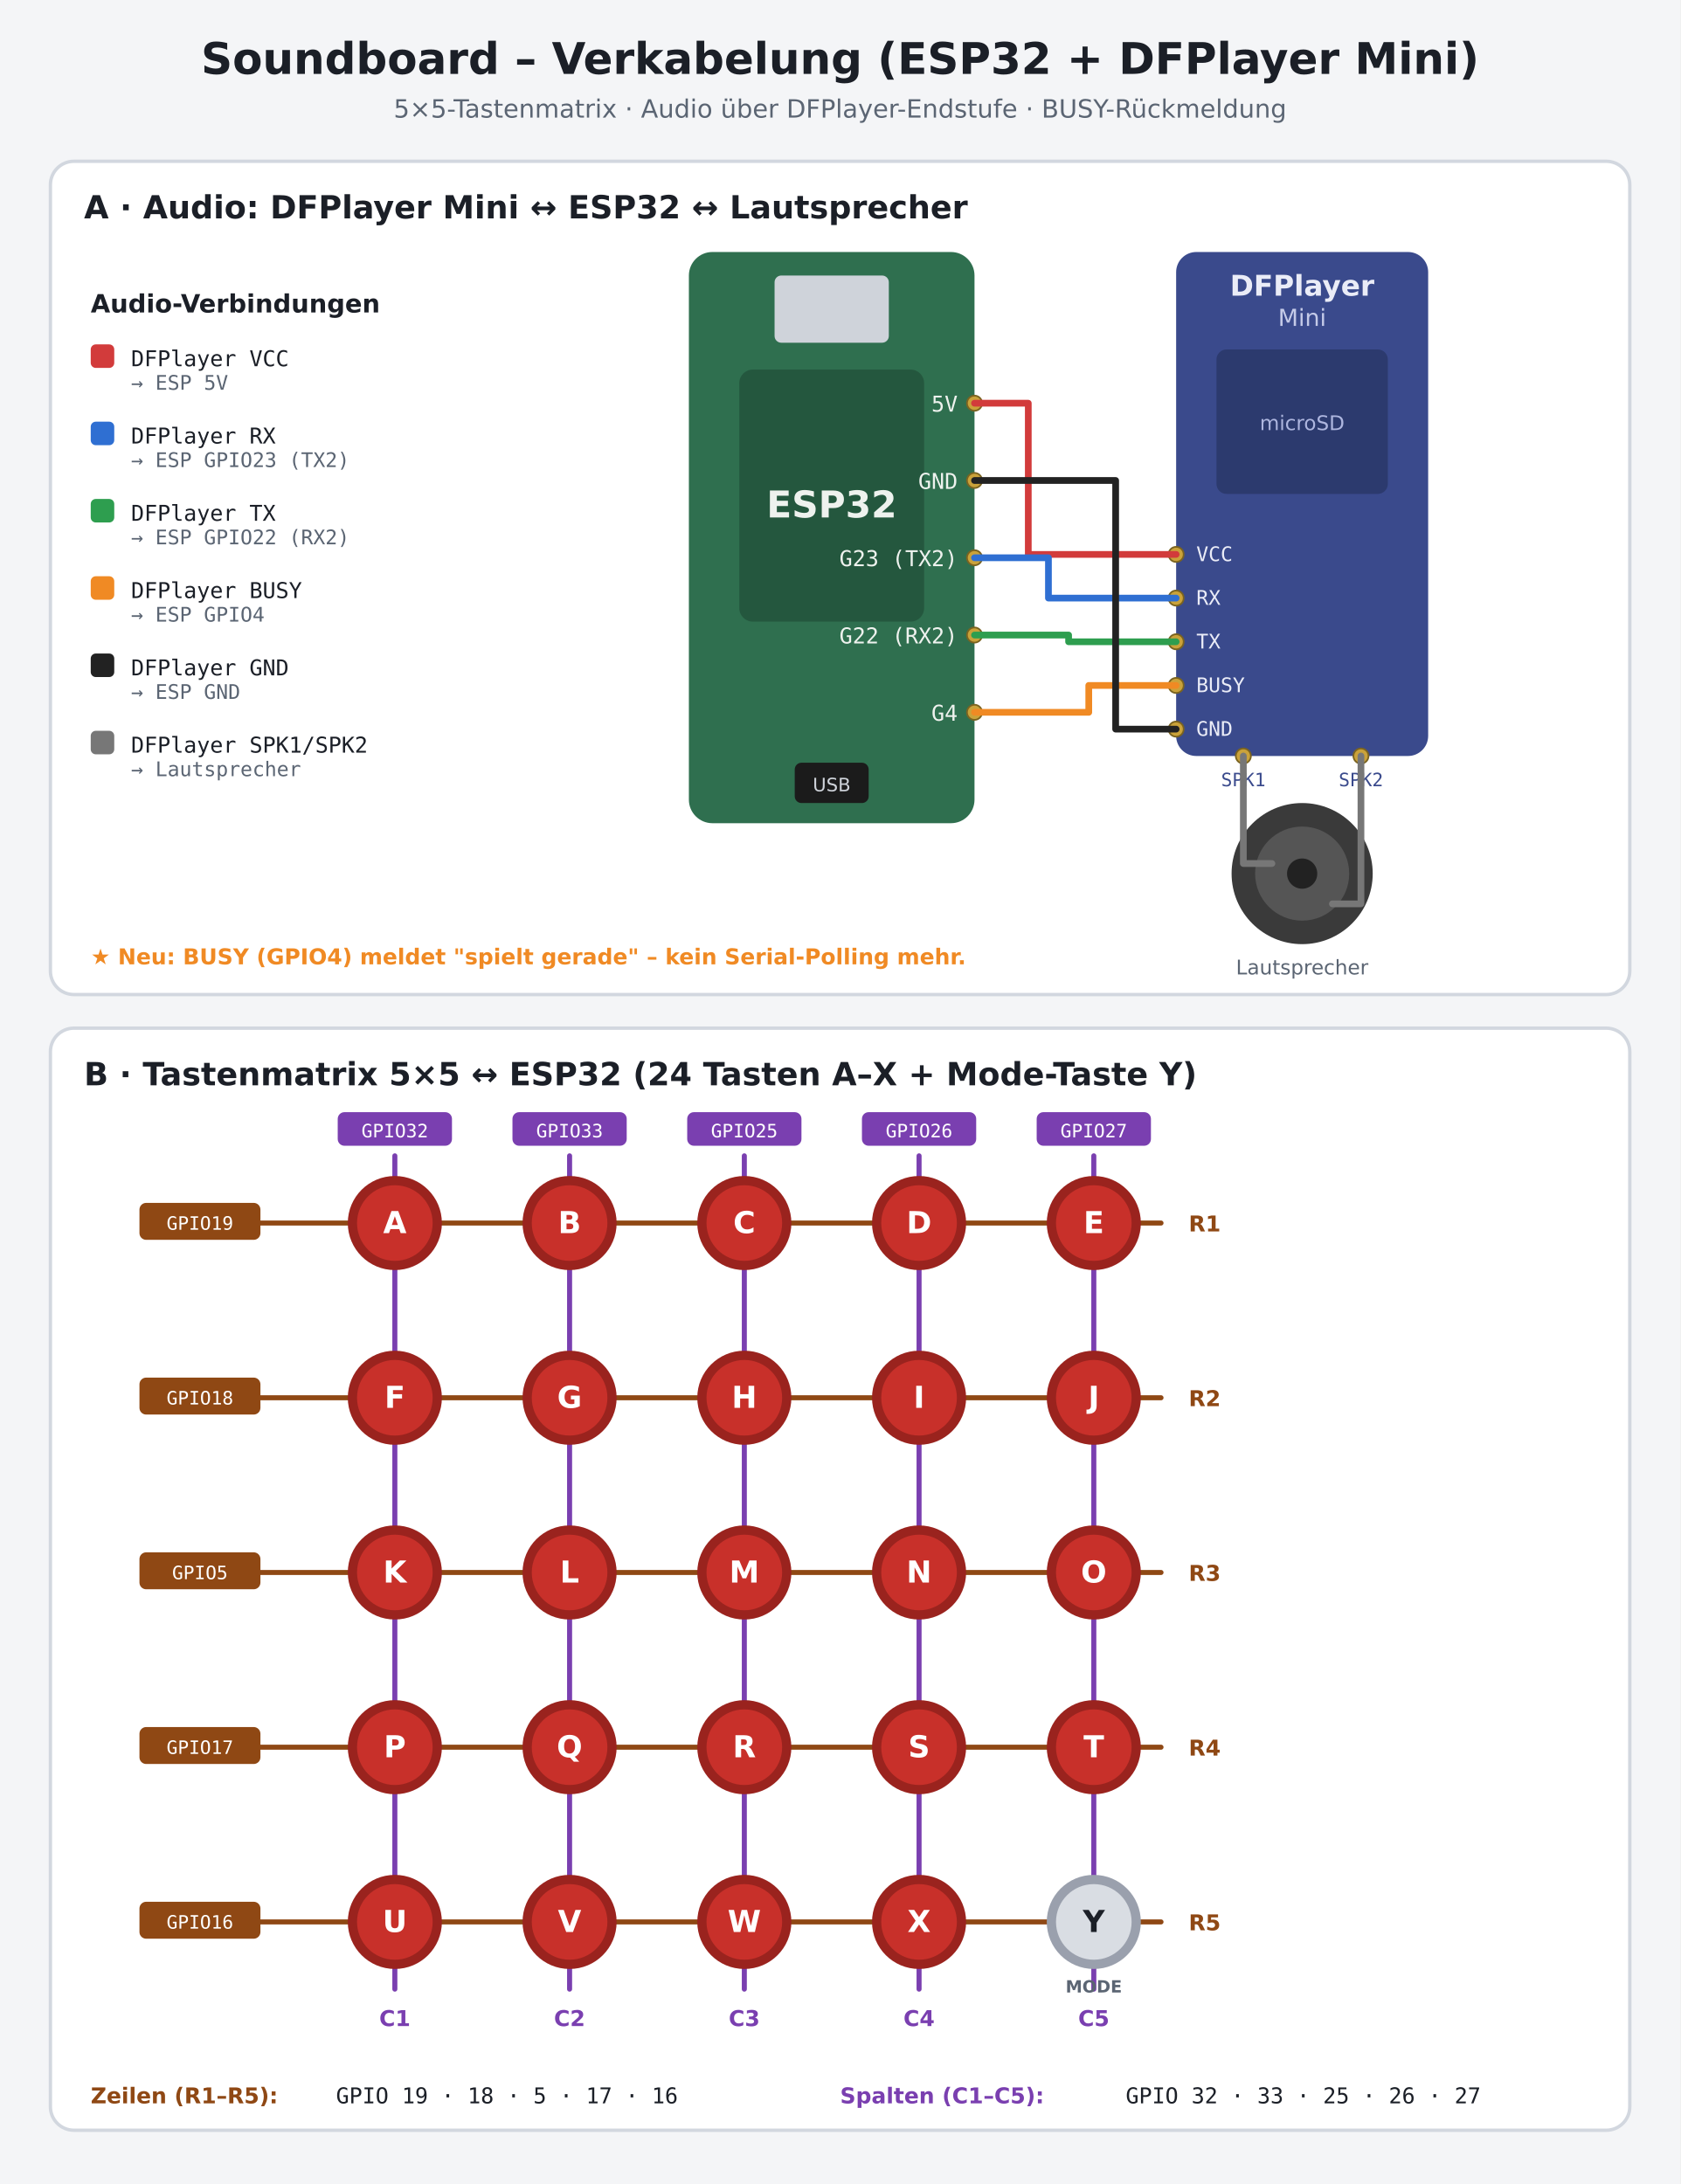
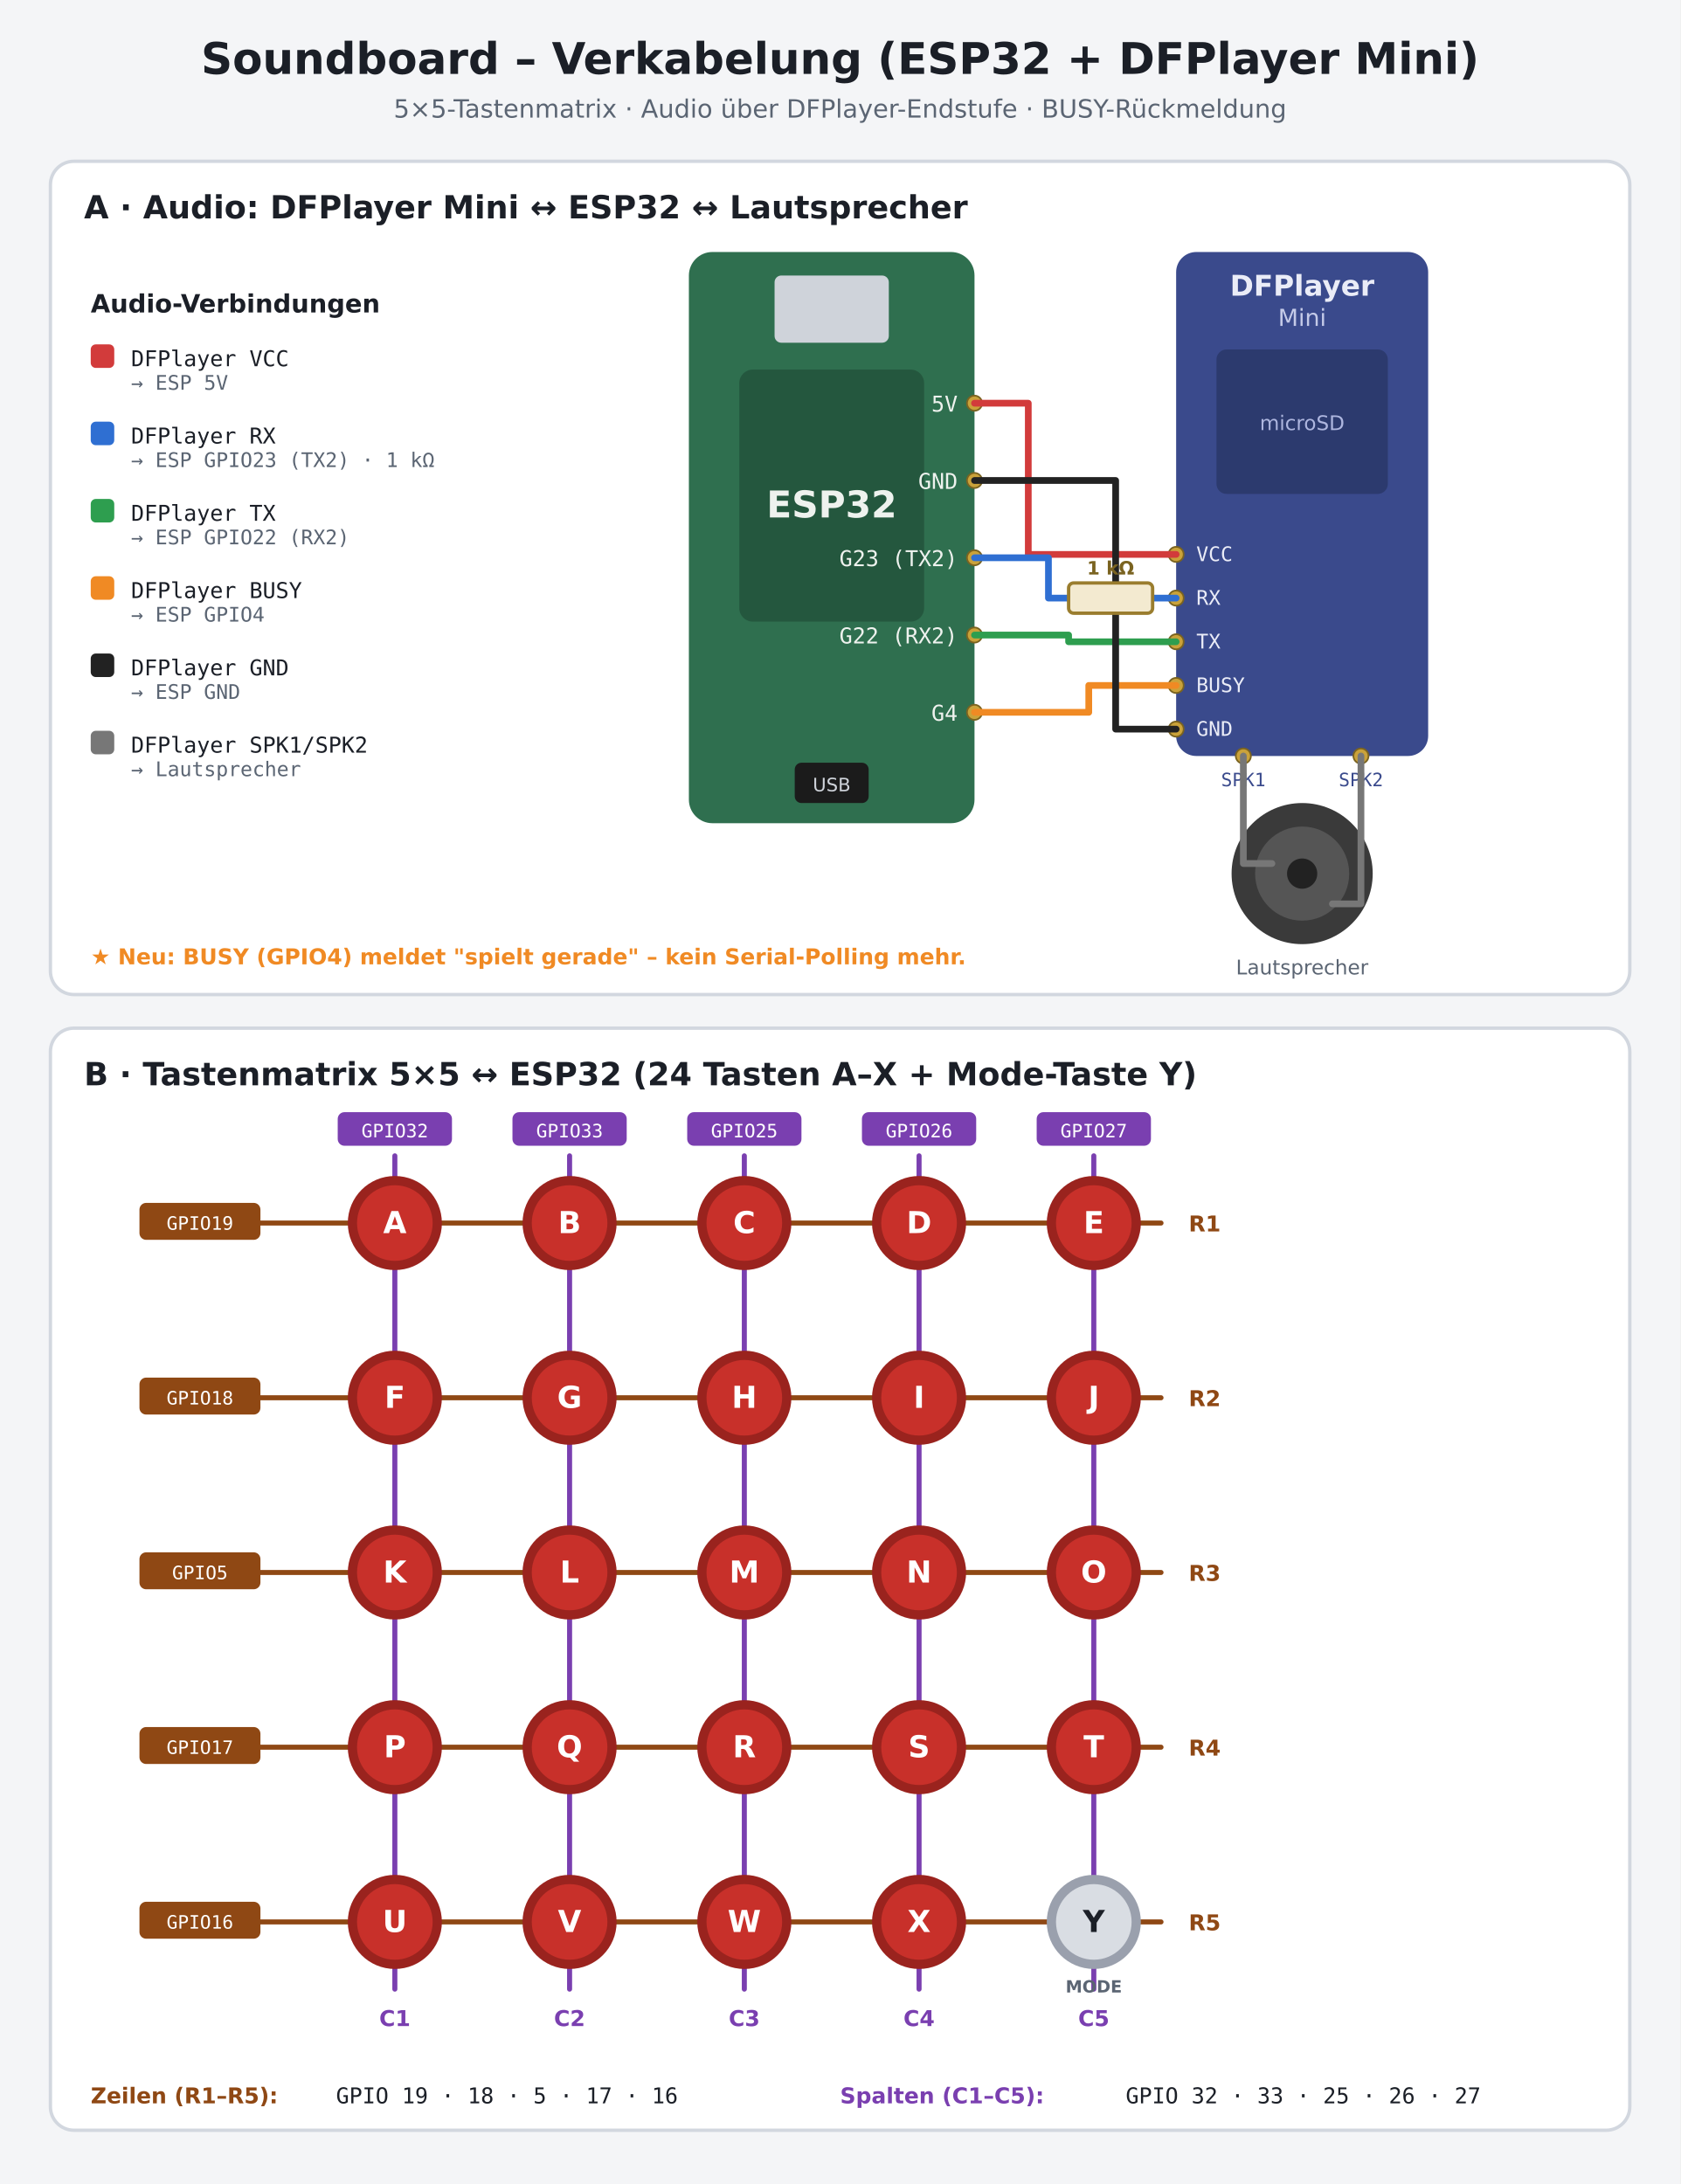
<svg xmlns="http://www.w3.org/2000/svg" width="1000" height="1300" viewBox="0 0 1000 1300">
  <rect x="0" y="0" width="1000" height="1300" rx="0" fill="#f4f5f7" opacity="1" />
  <text x="500.0" y="44" font-family="DejaVu Sans" font-size="26" fill="#1b1f27" text-anchor="middle" font-weight="bold">Soundboard – Verkabelung (ESP32 + DFPlayer Mini)</text>
  <text x="500.0" y="70" font-family="DejaVu Sans" font-size="15" fill="#5b6573" text-anchor="middle" font-weight="normal">5×5-Tastenmatrix · Audio über DFPlayer-Endstufe · BUSY-Rückmeldung</text>
  <rect x="30" y="96" width="940" height="496" rx="14" fill="#ffffff" opacity="1" stroke="#d2d7df" stroke-width="2" />
  <text x="50" y="130" font-family="DejaVu Sans" font-size="19" fill="#1b1f27" text-anchor="start" font-weight="bold">A · Audio: DFPlayer Mini ↔ ESP32 ↔ Lautsprecher</text>
  <rect x="410" y="150" width="170" height="340" rx="14" fill="#2f6f4f" opacity="1" />
  <rect x="461.0" y="164" width="68" height="40" rx="4" fill="#cfd3da" opacity="1" />
  <rect x="440" y="220" width="110" height="150" rx="8" fill="#24573e" opacity="1" />
  <text x="495.0" y="308" font-family="DejaVu Sans" font-size="22" fill="#eef2ee" text-anchor="middle" font-weight="bold">ESP32</text>
  <rect x="473.0" y="454" width="44" height="24" rx="4" fill="#1b1b1b" opacity="1" />
  <text x="495.0" y="471" font-family="DejaVu Sans" font-size="11" fill="#cfd3da" text-anchor="middle" font-weight="normal">USB</text>
  <circle cx="580" cy="240" r="4.5" fill="#caa23a" stroke="#7a6320" stroke-width="1" />
  <text x="570" y="245" font-family="DejaVu Sans Mono" font-size="13" fill="#eef2ee" text-anchor="end" font-weight="normal">5V</text>
  <circle cx="580" cy="286" r="4.5" fill="#caa23a" stroke="#7a6320" stroke-width="1" />
  <text x="570" y="291" font-family="DejaVu Sans Mono" font-size="13" fill="#eef2ee" text-anchor="end" font-weight="normal">GND</text>
  <circle cx="580" cy="332" r="4.5" fill="#caa23a" stroke="#7a6320" stroke-width="1" />
  <text x="570" y="337" font-family="DejaVu Sans Mono" font-size="13" fill="#eef2ee" text-anchor="end" font-weight="normal">G23 (TX2)</text>
  <circle cx="580" cy="378" r="4.5" fill="#caa23a" stroke="#7a6320" stroke-width="1" />
  <text x="570" y="383" font-family="DejaVu Sans Mono" font-size="13" fill="#eef2ee" text-anchor="end" font-weight="normal">G22 (RX2)</text>
  <circle cx="580" cy="424" r="4.5" fill="#caa23a" stroke="#7a6320" stroke-width="1" />
  <text x="570" y="429" font-family="DejaVu Sans Mono" font-size="13" fill="#eef2ee" text-anchor="end" font-weight="normal">G4</text>
  <rect x="700" y="150" width="150" height="300" rx="12" fill="#3a4a8c" opacity="1" />
  <text x="775.0" y="176" font-family="DejaVu Sans" font-size="17" fill="#eaecf7" text-anchor="middle" font-weight="bold">DFPlayer</text>
  <text x="775.0" y="194" font-family="DejaVu Sans" font-size="14" fill="#c4cae8" text-anchor="middle" font-weight="normal">Mini</text>
  <rect x="724" y="208" width="102" height="86" rx="6" fill="#2c3a6e" opacity="1" />
  <text x="775.0" y="256" font-family="DejaVu Sans" font-size="12" fill="#aeb6df" text-anchor="middle" font-weight="normal">microSD</text>
  <circle cx="700" cy="330" r="4.5" fill="#caa23a" stroke="#7a6320" stroke-width="1" />
  <text x="712" y="334" font-family="DejaVu Sans Mono" font-size="12" fill="#eaecf7" text-anchor="start" font-weight="normal">VCC</text>
  <circle cx="700" cy="356" r="4.5" fill="#caa23a" stroke="#7a6320" stroke-width="1" />
  <text x="712" y="360" font-family="DejaVu Sans Mono" font-size="12" fill="#eaecf7" text-anchor="start" font-weight="normal">RX</text>
  <circle cx="700" cy="382" r="4.5" fill="#caa23a" stroke="#7a6320" stroke-width="1" />
  <text x="712" y="386" font-family="DejaVu Sans Mono" font-size="12" fill="#eaecf7" text-anchor="start" font-weight="normal">TX</text>
  <circle cx="700" cy="408" r="4.5" fill="#caa23a" stroke="#7a6320" stroke-width="1" />
  <text x="712" y="412" font-family="DejaVu Sans Mono" font-size="12" fill="#eaecf7" text-anchor="start" font-weight="normal">BUSY</text>
  <circle cx="700" cy="434" r="4.5" fill="#caa23a" stroke="#7a6320" stroke-width="1" />
  <text x="712" y="438" font-family="DejaVu Sans Mono" font-size="12" fill="#eaecf7" text-anchor="start" font-weight="normal">GND</text>
  <circle cx="740" cy="450" r="4.5" fill="#caa23a" stroke="#7a6320" stroke-width="1" />
  <text x="740" y="468" font-family="DejaVu Sans Mono" font-size="11" fill="#3a4a8c" text-anchor="middle" font-weight="normal">SPK1</text>
  <circle cx="810" cy="450" r="4.5" fill="#caa23a" stroke="#7a6320" stroke-width="1" />
  <text x="810" y="468" font-family="DejaVu Sans Mono" font-size="11" fill="#3a4a8c" text-anchor="middle" font-weight="normal">SPK2</text>
  <circle cx="775.0" cy="520" r="42" fill="#3a3a3a" />
  <circle cx="775.0" cy="520" r="28" fill="#555" />
  <circle cx="775.0" cy="520" r="9" fill="#222" />
  <text x="775.0" y="580" font-family="DejaVu Sans" font-size="12" fill="#5b6573" text-anchor="middle" font-weight="normal">Lautsprecher</text>
  <path d="M 580,240 L 612,240 L 612,330 L 700,330" fill="none" stroke="#d23b3b" stroke-width="4" stroke-linecap="round" stroke-linejoin="round" />
  <path d="M 580,332 L 624,332 L 624,356 L 700,356" fill="none" stroke="#2f6fd2" stroke-width="4" stroke-linecap="round" stroke-linejoin="round" />
  <path d="M 580,378 L 636,378 L 636,382 L 700,382" fill="none" stroke="#2e9e4f" stroke-width="4" stroke-linecap="round" stroke-linejoin="round" />
  <path d="M 580,424 L 648,424 L 648,408 L 700,408" fill="none" stroke="#f08a24" stroke-width="4" stroke-linecap="round" stroke-linejoin="round" />
  <path d="M 580,286 L 664,286 L 664,434 L 700,434" fill="none" stroke="#222222" stroke-width="4" stroke-linecap="round" stroke-linejoin="round" />
+   <rect x="636" y="347" width="50" height="18" rx="3" fill="#f3ead0" stroke="#9a7d2e" stroke-width="2" />
+   <text x="661" y="342" font-family="DejaVu Sans" font-size="11" fill="#7a6320" text-anchor="middle" font-weight="bold">1 kΩ</text>
  <path d="M 740,450 L 740,514 L 757.0,514" fill="none" stroke="#777777" stroke-width="4" stroke-linecap="round" stroke-linejoin="round" />
  <path d="M 810,450 L 810,538 L 793.0,538" fill="none" stroke="#777777" stroke-width="4" stroke-linecap="round" stroke-linejoin="round" />
  <text x="54" y="186" font-family="DejaVu Sans" font-size="15" fill="#1b1f27" text-anchor="start" font-weight="bold">Audio-Verbindungen</text>
  <rect x="54" y="205" width="14" height="14" rx="3" fill="#d23b3b" />
  <text x="78" y="218" font-family="DejaVu Sans Mono" font-size="13" fill="#1b1f27" text-anchor="start" font-weight="normal">DFPlayer VCC</text>
  <text x="78" y="232" font-family="DejaVu Sans Mono" font-size="12" fill="#5b6573" text-anchor="start" font-weight="normal">→ ESP 5V</text>
  <rect x="54" y="251" width="14" height="14" rx="3" fill="#2f6fd2" />
  <text x="78" y="264" font-family="DejaVu Sans Mono" font-size="13" fill="#1b1f27" text-anchor="start" font-weight="normal">DFPlayer RX</text>
-   <text x="78" y="278" font-family="DejaVu Sans Mono" font-size="12" fill="#5b6573" text-anchor="start" font-weight="normal">→ ESP GPIO23 (TX2)</text>
+   <text x="78" y="278" font-family="DejaVu Sans Mono" font-size="12" fill="#5b6573" text-anchor="start" font-weight="normal">→ ESP GPIO23 (TX2) · 1 kΩ</text>
  <rect x="54" y="297" width="14" height="14" rx="3" fill="#2e9e4f" />
  <text x="78" y="310" font-family="DejaVu Sans Mono" font-size="13" fill="#1b1f27" text-anchor="start" font-weight="normal">DFPlayer TX</text>
  <text x="78" y="324" font-family="DejaVu Sans Mono" font-size="12" fill="#5b6573" text-anchor="start" font-weight="normal">→ ESP GPIO22 (RX2)</text>
  <rect x="54" y="343" width="14" height="14" rx="3" fill="#f08a24" />
  <text x="78" y="356" font-family="DejaVu Sans Mono" font-size="13" fill="#1b1f27" text-anchor="start" font-weight="normal">DFPlayer BUSY</text>
  <text x="78" y="370" font-family="DejaVu Sans Mono" font-size="12" fill="#5b6573" text-anchor="start" font-weight="normal">→ ESP GPIO4</text>
  <rect x="54" y="389" width="14" height="14" rx="3" fill="#222222" />
  <text x="78" y="402" font-family="DejaVu Sans Mono" font-size="13" fill="#1b1f27" text-anchor="start" font-weight="normal">DFPlayer GND</text>
  <text x="78" y="416" font-family="DejaVu Sans Mono" font-size="12" fill="#5b6573" text-anchor="start" font-weight="normal">→ ESP GND</text>
  <rect x="54" y="435" width="14" height="14" rx="3" fill="#777777" />
  <text x="78" y="448" font-family="DejaVu Sans Mono" font-size="13" fill="#1b1f27" text-anchor="start" font-weight="normal">DFPlayer SPK1/SPK2</text>
  <text x="78" y="462" font-family="DejaVu Sans Mono" font-size="12" fill="#5b6573" text-anchor="start" font-weight="normal">→ Lautsprecher</text>
  <text x="54" y="574" font-family="DejaVu Sans" font-size="13" fill="#f08a24" text-anchor="start" font-weight="bold">★ Neu: BUSY (GPIO4) meldet "spielt gerade" – kein Serial-Polling mehr.</text>
  <rect x="30" y="612" width="940" height="656" rx="14" fill="#ffffff" opacity="1" stroke="#d2d7df" stroke-width="2" />
  <text x="50" y="646" font-family="DejaVu Sans" font-size="19" fill="#1b1f27" text-anchor="start" font-weight="bold">B · Tastenmatrix 5×5 ↔ ESP32 (24 Tasten A–X + Mode-Taste Y)</text>
  <path d="M 235,688 L 235,1184" fill="none" stroke="#7a3fb0" stroke-width="3" stroke-linecap="round" stroke-linejoin="round" />
  <rect x="201" y="662" width="68" height="20" rx="4" fill="#7a3fb0" />
  <text x="235" y="677" font-family="DejaVu Sans Mono" font-size="11" fill="#fff" text-anchor="middle" font-weight="normal">GPIO32</text>
  <text x="235" y="1206" font-family="DejaVu Sans" font-size="13" fill="#7a3fb0" text-anchor="middle" font-weight="bold">C1</text>
  <path d="M 339,688 L 339,1184" fill="none" stroke="#7a3fb0" stroke-width="3" stroke-linecap="round" stroke-linejoin="round" />
  <rect x="305" y="662" width="68" height="20" rx="4" fill="#7a3fb0" />
  <text x="339" y="677" font-family="DejaVu Sans Mono" font-size="11" fill="#fff" text-anchor="middle" font-weight="normal">GPIO33</text>
  <text x="339" y="1206" font-family="DejaVu Sans" font-size="13" fill="#7a3fb0" text-anchor="middle" font-weight="bold">C2</text>
  <path d="M 443,688 L 443,1184" fill="none" stroke="#7a3fb0" stroke-width="3" stroke-linecap="round" stroke-linejoin="round" />
  <rect x="409" y="662" width="68" height="20" rx="4" fill="#7a3fb0" />
  <text x="443" y="677" font-family="DejaVu Sans Mono" font-size="11" fill="#fff" text-anchor="middle" font-weight="normal">GPIO25</text>
  <text x="443" y="1206" font-family="DejaVu Sans" font-size="13" fill="#7a3fb0" text-anchor="middle" font-weight="bold">C3</text>
  <path d="M 547,688 L 547,1184" fill="none" stroke="#7a3fb0" stroke-width="3" stroke-linecap="round" stroke-linejoin="round" />
  <rect x="513" y="662" width="68" height="20" rx="4" fill="#7a3fb0" />
  <text x="547" y="677" font-family="DejaVu Sans Mono" font-size="11" fill="#fff" text-anchor="middle" font-weight="normal">GPIO26</text>
  <text x="547" y="1206" font-family="DejaVu Sans" font-size="13" fill="#7a3fb0" text-anchor="middle" font-weight="bold">C4</text>
  <path d="M 651,688 L 651,1184" fill="none" stroke="#7a3fb0" stroke-width="3" stroke-linecap="round" stroke-linejoin="round" />
  <rect x="617" y="662" width="68" height="20" rx="4" fill="#7a3fb0" />
  <text x="651" y="677" font-family="DejaVu Sans Mono" font-size="11" fill="#fff" text-anchor="middle" font-weight="normal">GPIO27</text>
  <text x="651" y="1206" font-family="DejaVu Sans" font-size="13" fill="#7a3fb0" text-anchor="middle" font-weight="bold">C5</text>
  <path d="M 155,728 L 691,728" fill="none" stroke="#8f4814" stroke-width="3" stroke-linecap="round" stroke-linejoin="round" />
  <rect x="83" y="716" width="72" height="22" rx="4" fill="#8f4814" />
  <text x="119" y="732" font-family="DejaVu Sans Mono" font-size="11" fill="#fff" text-anchor="middle" font-weight="normal">GPIO19</text>
  <text x="717" y="733" font-family="DejaVu Sans" font-size="13" fill="#8f4814" text-anchor="middle" font-weight="bold">R1</text>
  <path d="M 155,832 L 691,832" fill="none" stroke="#8f4814" stroke-width="3" stroke-linecap="round" stroke-linejoin="round" />
  <rect x="83" y="820" width="72" height="22" rx="4" fill="#8f4814" />
  <text x="119" y="836" font-family="DejaVu Sans Mono" font-size="11" fill="#fff" text-anchor="middle" font-weight="normal">GPIO18</text>
  <text x="717" y="837" font-family="DejaVu Sans" font-size="13" fill="#8f4814" text-anchor="middle" font-weight="bold">R2</text>
  <path d="M 155,936 L 691,936" fill="none" stroke="#8f4814" stroke-width="3" stroke-linecap="round" stroke-linejoin="round" />
  <rect x="83" y="924" width="72" height="22" rx="4" fill="#8f4814" />
  <text x="119" y="940" font-family="DejaVu Sans Mono" font-size="11" fill="#fff" text-anchor="middle" font-weight="normal">GPIO5</text>
  <text x="717" y="941" font-family="DejaVu Sans" font-size="13" fill="#8f4814" text-anchor="middle" font-weight="bold">R3</text>
  <path d="M 155,1040 L 691,1040" fill="none" stroke="#8f4814" stroke-width="3" stroke-linecap="round" stroke-linejoin="round" />
  <rect x="83" y="1028" width="72" height="22" rx="4" fill="#8f4814" />
  <text x="119" y="1044" font-family="DejaVu Sans Mono" font-size="11" fill="#fff" text-anchor="middle" font-weight="normal">GPIO17</text>
  <text x="717" y="1045" font-family="DejaVu Sans" font-size="13" fill="#8f4814" text-anchor="middle" font-weight="bold">R4</text>
  <path d="M 155,1144 L 691,1144" fill="none" stroke="#8f4814" stroke-width="3" stroke-linecap="round" stroke-linejoin="round" />
  <rect x="83" y="1132" width="72" height="22" rx="4" fill="#8f4814" />
  <text x="119" y="1148" font-family="DejaVu Sans Mono" font-size="11" fill="#fff" text-anchor="middle" font-weight="normal">GPIO16</text>
  <text x="717" y="1149" font-family="DejaVu Sans" font-size="13" fill="#8f4814" text-anchor="middle" font-weight="bold">R5</text>
  <circle cx="235" cy="728" r="28" fill="#9a231e" />
  <circle cx="235" cy="728" r="24" fill="#c8302a" stroke="#9a231e" stroke-width="3" />
  <text x="235" y="734" font-family="DejaVu Sans" font-size="18" fill="#fff" text-anchor="middle" font-weight="bold">A</text>
  <circle cx="339" cy="728" r="28" fill="#9a231e" />
  <circle cx="339" cy="728" r="24" fill="#c8302a" stroke="#9a231e" stroke-width="3" />
  <text x="339" y="734" font-family="DejaVu Sans" font-size="18" fill="#fff" text-anchor="middle" font-weight="bold">B</text>
  <circle cx="443" cy="728" r="28" fill="#9a231e" />
  <circle cx="443" cy="728" r="24" fill="#c8302a" stroke="#9a231e" stroke-width="3" />
  <text x="443" y="734" font-family="DejaVu Sans" font-size="18" fill="#fff" text-anchor="middle" font-weight="bold">C</text>
  <circle cx="547" cy="728" r="28" fill="#9a231e" />
  <circle cx="547" cy="728" r="24" fill="#c8302a" stroke="#9a231e" stroke-width="3" />
  <text x="547" y="734" font-family="DejaVu Sans" font-size="18" fill="#fff" text-anchor="middle" font-weight="bold">D</text>
  <circle cx="651" cy="728" r="28" fill="#9a231e" />
  <circle cx="651" cy="728" r="24" fill="#c8302a" stroke="#9a231e" stroke-width="3" />
  <text x="651" y="734" font-family="DejaVu Sans" font-size="18" fill="#fff" text-anchor="middle" font-weight="bold">E</text>
  <circle cx="235" cy="832" r="28" fill="#9a231e" />
  <circle cx="235" cy="832" r="24" fill="#c8302a" stroke="#9a231e" stroke-width="3" />
  <text x="235" y="838" font-family="DejaVu Sans" font-size="18" fill="#fff" text-anchor="middle" font-weight="bold">F</text>
  <circle cx="339" cy="832" r="28" fill="#9a231e" />
  <circle cx="339" cy="832" r="24" fill="#c8302a" stroke="#9a231e" stroke-width="3" />
  <text x="339" y="838" font-family="DejaVu Sans" font-size="18" fill="#fff" text-anchor="middle" font-weight="bold">G</text>
  <circle cx="443" cy="832" r="28" fill="#9a231e" />
  <circle cx="443" cy="832" r="24" fill="#c8302a" stroke="#9a231e" stroke-width="3" />
  <text x="443" y="838" font-family="DejaVu Sans" font-size="18" fill="#fff" text-anchor="middle" font-weight="bold">H</text>
  <circle cx="547" cy="832" r="28" fill="#9a231e" />
  <circle cx="547" cy="832" r="24" fill="#c8302a" stroke="#9a231e" stroke-width="3" />
  <text x="547" y="838" font-family="DejaVu Sans" font-size="18" fill="#fff" text-anchor="middle" font-weight="bold">I</text>
  <circle cx="651" cy="832" r="28" fill="#9a231e" />
  <circle cx="651" cy="832" r="24" fill="#c8302a" stroke="#9a231e" stroke-width="3" />
  <text x="651" y="838" font-family="DejaVu Sans" font-size="18" fill="#fff" text-anchor="middle" font-weight="bold">J</text>
  <circle cx="235" cy="936" r="28" fill="#9a231e" />
  <circle cx="235" cy="936" r="24" fill="#c8302a" stroke="#9a231e" stroke-width="3" />
  <text x="235" y="942" font-family="DejaVu Sans" font-size="18" fill="#fff" text-anchor="middle" font-weight="bold">K</text>
  <circle cx="339" cy="936" r="28" fill="#9a231e" />
  <circle cx="339" cy="936" r="24" fill="#c8302a" stroke="#9a231e" stroke-width="3" />
  <text x="339" y="942" font-family="DejaVu Sans" font-size="18" fill="#fff" text-anchor="middle" font-weight="bold">L</text>
  <circle cx="443" cy="936" r="28" fill="#9a231e" />
  <circle cx="443" cy="936" r="24" fill="#c8302a" stroke="#9a231e" stroke-width="3" />
  <text x="443" y="942" font-family="DejaVu Sans" font-size="18" fill="#fff" text-anchor="middle" font-weight="bold">M</text>
  <circle cx="547" cy="936" r="28" fill="#9a231e" />
  <circle cx="547" cy="936" r="24" fill="#c8302a" stroke="#9a231e" stroke-width="3" />
  <text x="547" y="942" font-family="DejaVu Sans" font-size="18" fill="#fff" text-anchor="middle" font-weight="bold">N</text>
  <circle cx="651" cy="936" r="28" fill="#9a231e" />
  <circle cx="651" cy="936" r="24" fill="#c8302a" stroke="#9a231e" stroke-width="3" />
  <text x="651" y="942" font-family="DejaVu Sans" font-size="18" fill="#fff" text-anchor="middle" font-weight="bold">O</text>
  <circle cx="235" cy="1040" r="28" fill="#9a231e" />
  <circle cx="235" cy="1040" r="24" fill="#c8302a" stroke="#9a231e" stroke-width="3" />
  <text x="235" y="1046" font-family="DejaVu Sans" font-size="18" fill="#fff" text-anchor="middle" font-weight="bold">P</text>
  <circle cx="339" cy="1040" r="28" fill="#9a231e" />
  <circle cx="339" cy="1040" r="24" fill="#c8302a" stroke="#9a231e" stroke-width="3" />
  <text x="339" y="1046" font-family="DejaVu Sans" font-size="18" fill="#fff" text-anchor="middle" font-weight="bold">Q</text>
  <circle cx="443" cy="1040" r="28" fill="#9a231e" />
  <circle cx="443" cy="1040" r="24" fill="#c8302a" stroke="#9a231e" stroke-width="3" />
  <text x="443" y="1046" font-family="DejaVu Sans" font-size="18" fill="#fff" text-anchor="middle" font-weight="bold">R</text>
  <circle cx="547" cy="1040" r="28" fill="#9a231e" />
  <circle cx="547" cy="1040" r="24" fill="#c8302a" stroke="#9a231e" stroke-width="3" />
  <text x="547" y="1046" font-family="DejaVu Sans" font-size="18" fill="#fff" text-anchor="middle" font-weight="bold">S</text>
  <circle cx="651" cy="1040" r="28" fill="#9a231e" />
  <circle cx="651" cy="1040" r="24" fill="#c8302a" stroke="#9a231e" stroke-width="3" />
  <text x="651" y="1046" font-family="DejaVu Sans" font-size="18" fill="#fff" text-anchor="middle" font-weight="bold">T</text>
  <circle cx="235" cy="1144" r="28" fill="#9a231e" />
  <circle cx="235" cy="1144" r="24" fill="#c8302a" stroke="#9a231e" stroke-width="3" />
  <text x="235" y="1150" font-family="DejaVu Sans" font-size="18" fill="#fff" text-anchor="middle" font-weight="bold">U</text>
  <circle cx="339" cy="1144" r="28" fill="#9a231e" />
  <circle cx="339" cy="1144" r="24" fill="#c8302a" stroke="#9a231e" stroke-width="3" />
  <text x="339" y="1150" font-family="DejaVu Sans" font-size="18" fill="#fff" text-anchor="middle" font-weight="bold">V</text>
  <circle cx="443" cy="1144" r="28" fill="#9a231e" />
  <circle cx="443" cy="1144" r="24" fill="#c8302a" stroke="#9a231e" stroke-width="3" />
  <text x="443" y="1150" font-family="DejaVu Sans" font-size="18" fill="#fff" text-anchor="middle" font-weight="bold">W</text>
  <circle cx="547" cy="1144" r="28" fill="#9a231e" />
  <circle cx="547" cy="1144" r="24" fill="#c8302a" stroke="#9a231e" stroke-width="3" />
  <text x="547" y="1150" font-family="DejaVu Sans" font-size="18" fill="#fff" text-anchor="middle" font-weight="bold">X</text>
  <circle cx="651" cy="1144" r="28" fill="#9aa0ad" />
  <circle cx="651" cy="1144" r="24" fill="#d9dde3" stroke="#9aa0ad" stroke-width="3" />
  <text x="651" y="1150" font-family="DejaVu Sans" font-size="18" fill="#1b1f27" text-anchor="middle" font-weight="bold">Y</text>
  <text x="651" y="1186" font-family="DejaVu Sans" font-size="10" fill="#5b6573" text-anchor="middle" font-weight="bold">MODE</text>
  <text x="54" y="1252" font-family="DejaVu Sans" font-size="13" fill="#8f4814" text-anchor="start" font-weight="bold">Zeilen (R1–R5):</text>
  <text x="200" y="1252" font-family="DejaVu Sans Mono" font-size="13" fill="#1b1f27" text-anchor="start" font-weight="normal">GPIO 19 · 18 · 5 · 17 · 16</text>
  <text x="500" y="1252" font-family="DejaVu Sans" font-size="13" fill="#7a3fb0" text-anchor="start" font-weight="bold">Spalten (C1–C5):</text>
  <text x="670" y="1252" font-family="DejaVu Sans Mono" font-size="13" fill="#1b1f27" text-anchor="start" font-weight="normal">GPIO 32 · 33 · 25 · 26 · 27</text>
</svg>
